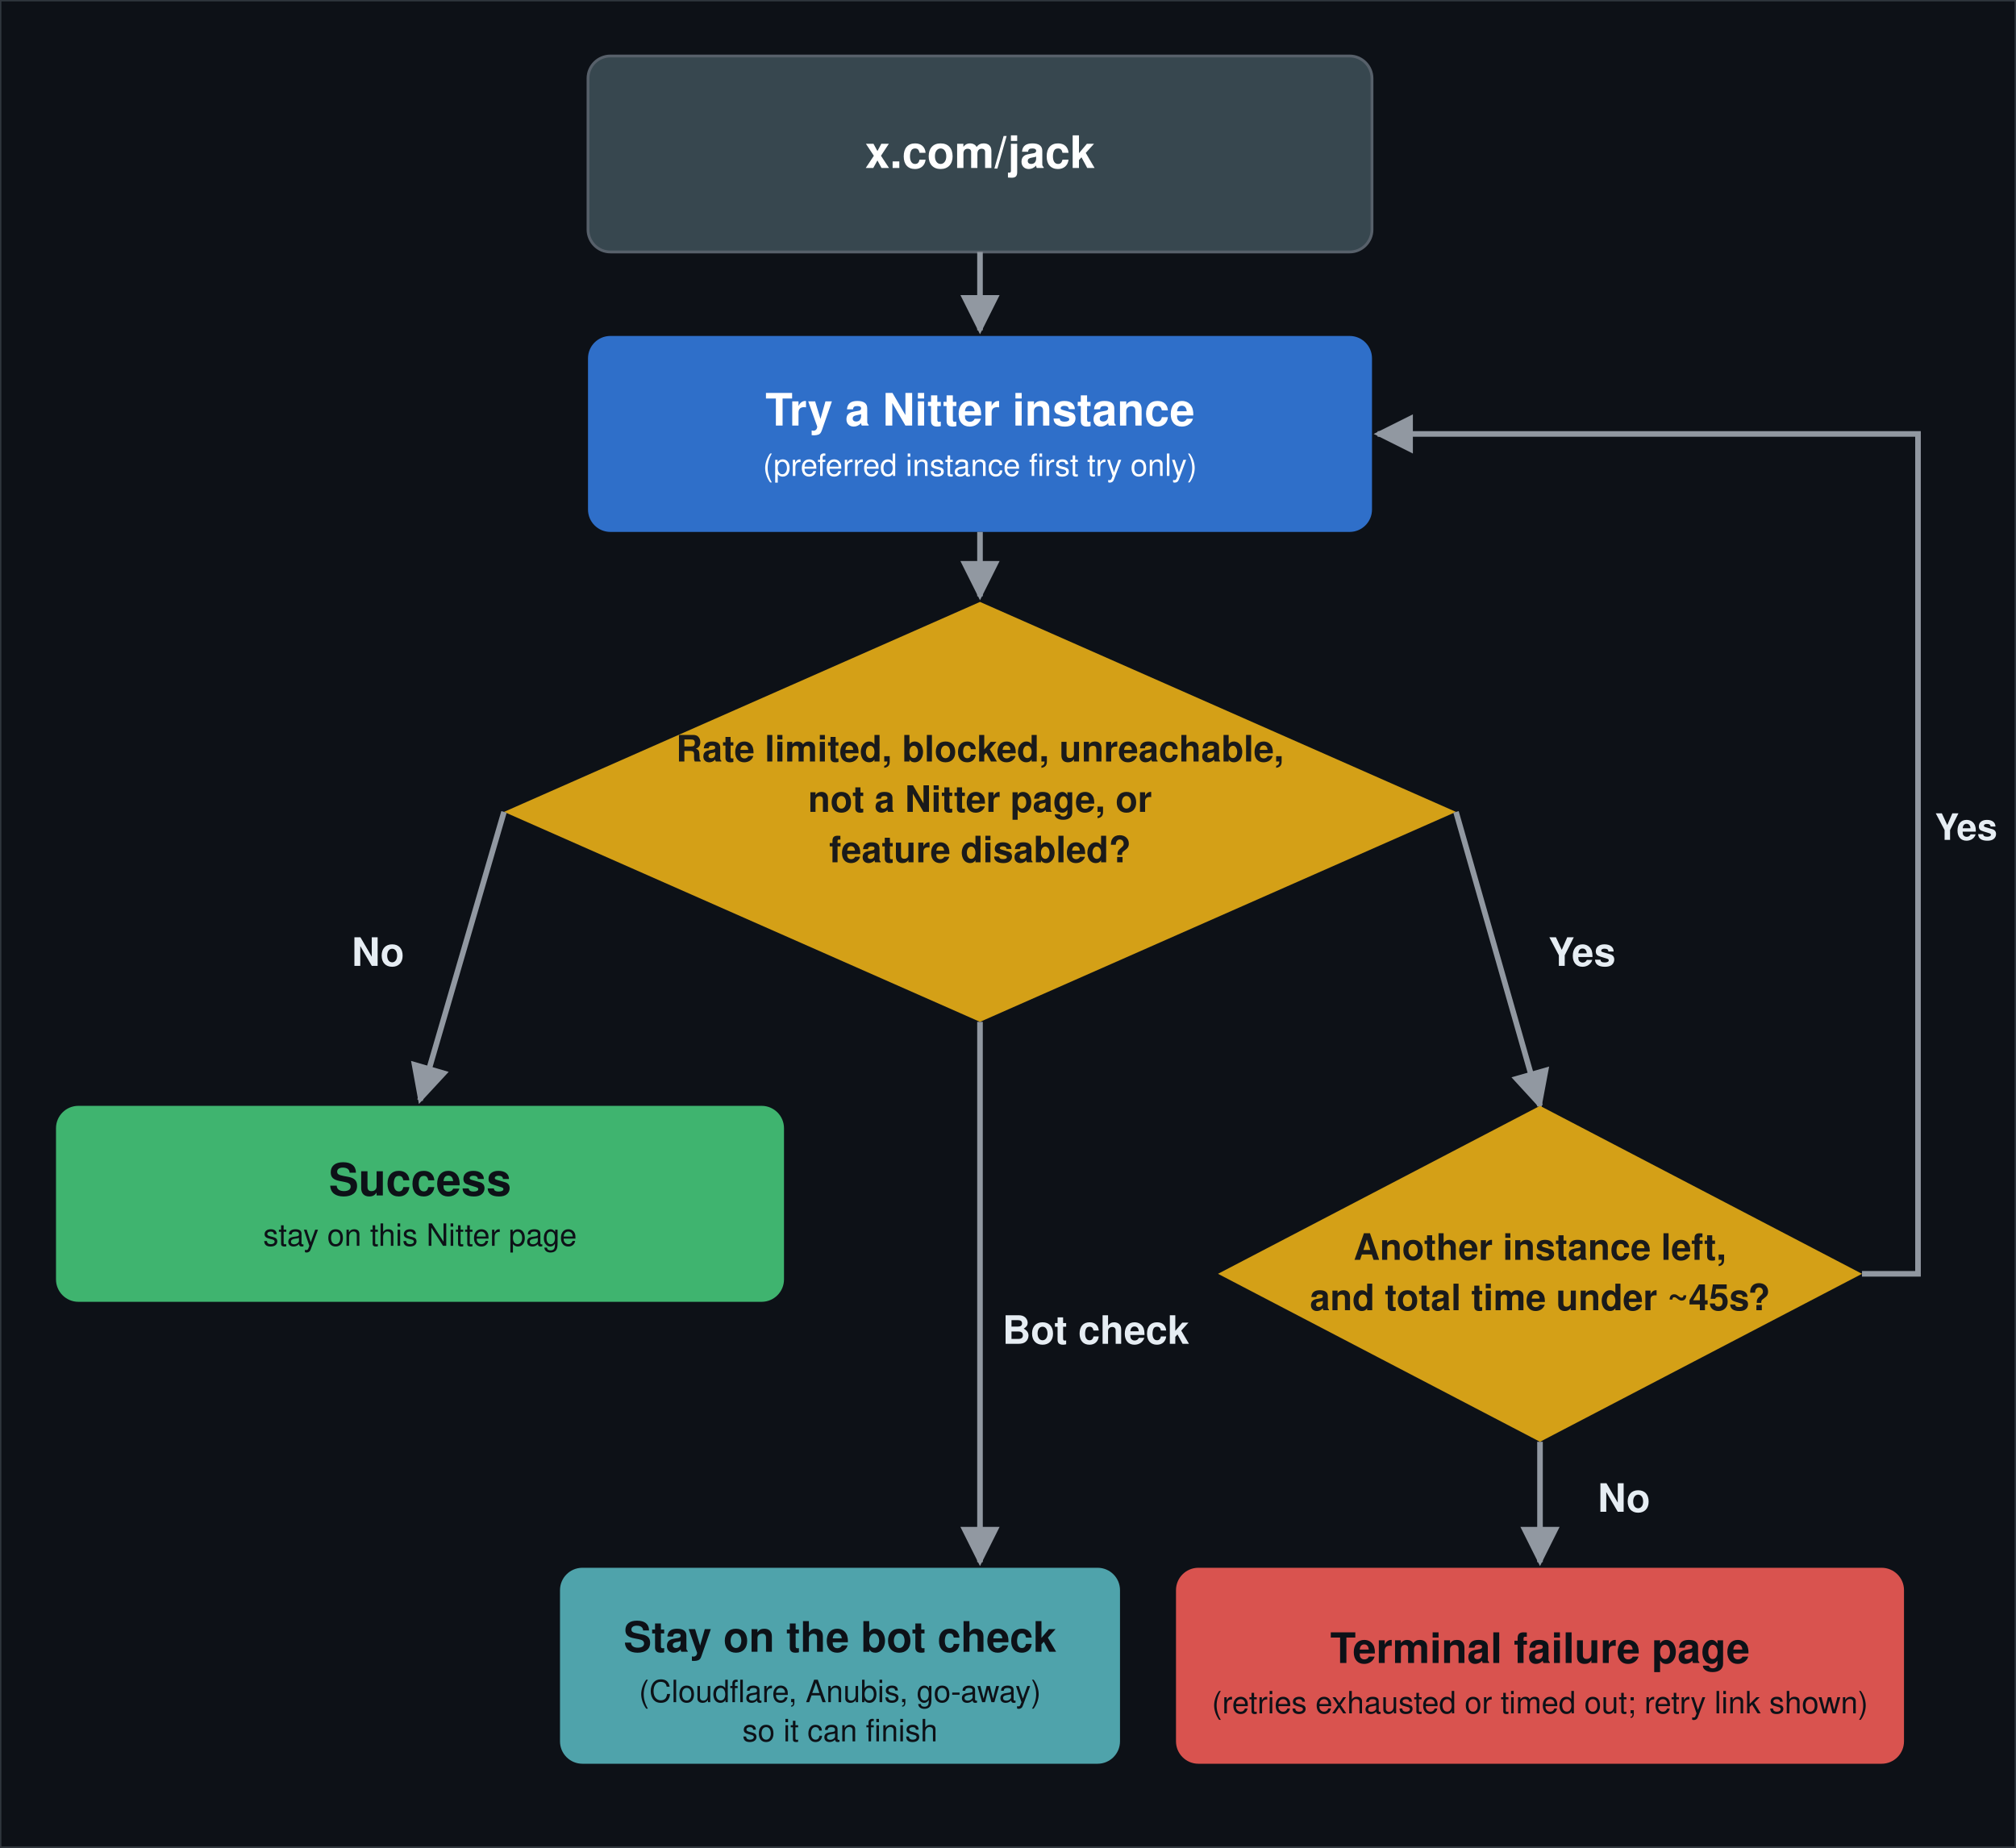
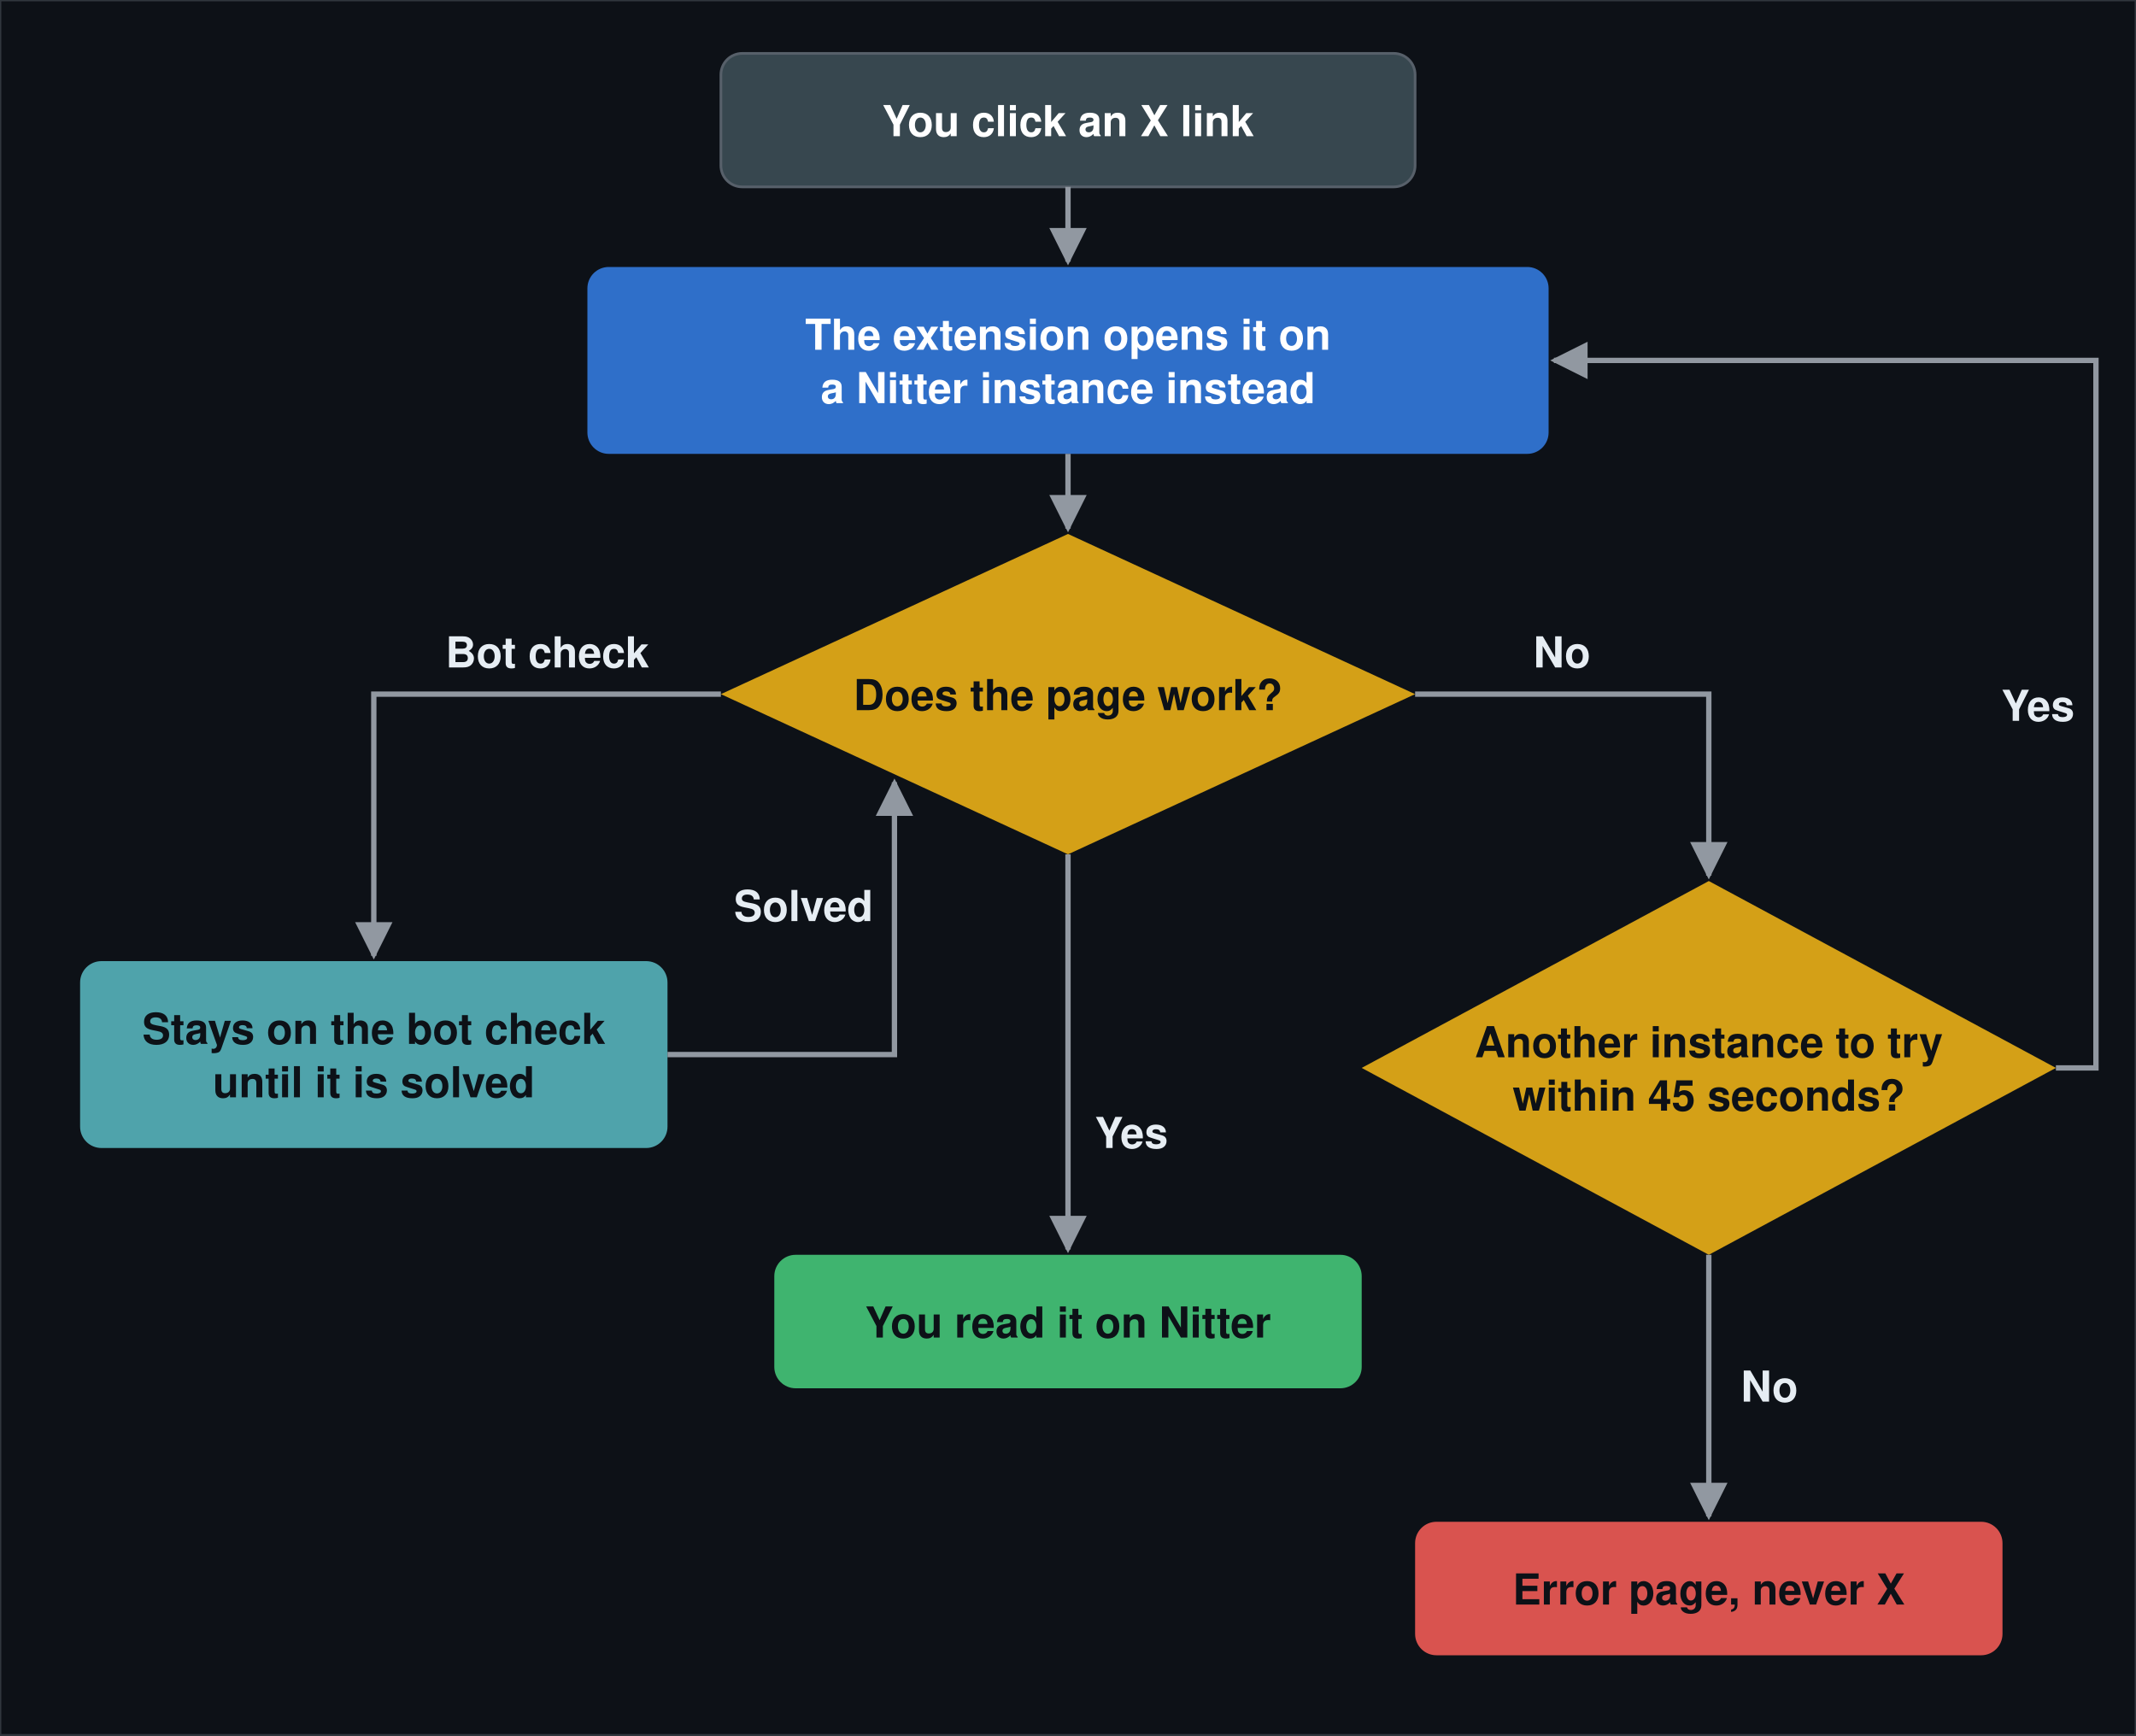
- <svg xmlns="http://www.w3.org/2000/svg" viewBox="0 0 720 660" font-family="Helvetica, Arial, sans-serif">
+ <svg xmlns="http://www.w3.org/2000/svg" viewBox="0 0 800 650" role="img" aria-label="Flowchart: you click an X link; the extension opens it on a Nitter instance instead. If the page works you read it on Nitter. On a bot check it stays until the check is solved, then checks the page again. If the page does not work and another instance can be tried within 45 seconds, it opens the next one; otherwise it shows an error page, never X." font-family="Helvetica, Arial, sans-serif">
  <defs>
    <marker id="arrow" viewBox="0 0 10 10" refX="9" refY="5" markerWidth="7" markerHeight="7" orient="auto-start-reverse">
      <path d="M 0 0 L 10 5 L 0 10 z" fill="#9198a1" />
    </marker>
  </defs>
-   <rect x="0" y="0" width="720" height="660" fill="#0d1117" stroke="#30363d" stroke-width="1" />
-   <rect x="210" y="20" width="280" height="70" rx="8" fill="#37474f" stroke="#57606a" stroke-width="1" />
-   <text x="350" y="60" text-anchor="middle" fill="#ffffff" font-size="16" font-weight="bold">x.com/jack</text>
-   <line x1="350" y1="90" x2="350" y2="118" stroke="#9198a1" stroke-width="2" marker-end="url(#arrow)" />
-   <rect x="210" y="120" width="280" height="70" rx="8" fill="#2f6fc9" />
-   <text x="350" y="152" text-anchor="middle" fill="#ffffff" font-size="16" font-weight="bold">Try a Nitter instance</text>
-   <text x="350" y="170" text-anchor="middle" fill="#ffffff" font-size="11">(preferred instance first try only)</text>
-   <line x1="350" y1="190" x2="350" y2="213" stroke="#9198a1" stroke-width="2" marker-end="url(#arrow)" />
-   <polygon points="350,215 520,290 350,365 180,290" fill="#d4a017" />
-   <text x="350" y="272" text-anchor="middle" fill="#1a1a1a" font-size="13" font-weight="bold">Rate limited, blocked, unreachable,</text>
-   <text x="350" y="290" text-anchor="middle" fill="#1a1a1a" font-size="13" font-weight="bold">not a Nitter page, or</text>
-   <text x="350" y="308" text-anchor="middle" fill="#1a1a1a" font-size="13" font-weight="bold">feature disabled?</text>
-   <line x1="180" y1="290" x2="150" y2="393" stroke="#9198a1" stroke-width="2" marker-end="url(#arrow)" />
-   <text x="135" y="345" text-anchor="middle" fill="#e6edf3" font-size="14" font-weight="bold">No</text>
-   <line x1="520" y1="290" x2="550" y2="395" stroke="#9198a1" stroke-width="2" marker-end="url(#arrow)" />
-   <text x="565" y="345" text-anchor="middle" fill="#e6edf3" font-size="14" font-weight="bold">Yes</text>
-   <rect x="20" y="395" width="260" height="70" rx="8" fill="#3fb46f" />
-   <text x="150" y="427" text-anchor="middle" fill="#0d1117" font-size="16" font-weight="bold">Success</text>
-   <text x="150" y="445" text-anchor="middle" fill="#0d1117" font-size="11">stay on this Nitter page</text>
-   <polygon points="550,395 665,455 550,515 435,455" fill="#d4a017" />
-   <text x="550" y="450" text-anchor="middle" fill="#1a1a1a" font-size="13" font-weight="bold">Another instance left,</text>
-   <text x="550" y="468" text-anchor="middle" fill="#1a1a1a" font-size="13" font-weight="bold">and total time under ~45s?</text>
-   <polyline points="665,455 685,455 685,155 492,155" fill="none" stroke="#9198a1" stroke-width="2" marker-end="url(#arrow)" />
-   <text x="691" y="300" fill="#e6edf3" font-size="13" font-weight="bold">Yes</text>
-   <line x1="550" y1="515" x2="550" y2="558" stroke="#9198a1" stroke-width="2" marker-end="url(#arrow)" />
-   <text x="580" y="540" text-anchor="middle" fill="#e6edf3" font-size="14" font-weight="bold">No</text>
-   <rect x="420" y="560" width="260" height="70" rx="8" fill="#d9534f" />
-   <text x="550" y="594" text-anchor="middle" fill="#0d1117" font-size="15" font-weight="bold">Terminal failure page</text>
-   <text x="550" y="612" text-anchor="middle" fill="#0d1117" font-size="11">(retries exhausted or timed out; retry link shown)</text>
-   <line x1="350" y1="365" x2="350" y2="558" stroke="#9198a1" stroke-width="2" marker-end="url(#arrow)" />
-   <text x="358" y="480" fill="#e6edf3" font-size="14" font-weight="bold">Bot check</text>
-   <rect x="200" y="560" width="200" height="70" rx="8" fill="#4fa3ab" />
-   <text x="300" y="590" text-anchor="middle" fill="#0d1117" font-size="15" font-weight="bold">Stay on the bot check</text>
-   <text x="300" y="608" text-anchor="middle" fill="#0d1117" font-size="11">(Cloudflare, Anubis, go-away)</text>
-   <text x="300" y="622" text-anchor="middle" fill="#0d1117" font-size="11">so it can finish</text>
+   <rect x="0" y="0" width="800" height="650" fill="#0d1117" stroke="#30363d" stroke-width="1" />
+   <rect x="270" y="20" width="260" height="50" rx="8" fill="#37474f" stroke="#57606a" stroke-width="1" />
+   <text x="400" y="51" text-anchor="middle" fill="#ffffff" font-size="16" font-weight="bold">You click an X link</text>
+   <line x1="400" y1="70" x2="400" y2="98" stroke="#9198a1" stroke-width="2" marker-end="url(#arrow)" />
+   <rect x="220" y="100" width="360" height="70" rx="8" fill="#2f6fc9" />
+   <text x="400" y="131" text-anchor="middle" fill="#ffffff" font-size="16" font-weight="bold">The extension opens it on</text>
+   <text x="400" y="151" text-anchor="middle" fill="#ffffff" font-size="16" font-weight="bold">a Nitter instance instead</text>
+   <line x1="400" y1="170" x2="400" y2="198" stroke="#9198a1" stroke-width="2" marker-end="url(#arrow)" />
+   <polygon points="400,200 530,260 400,320 270,260" fill="#d4a017" />
+   <text x="400" y="266" text-anchor="middle" fill="#0d1117" font-size="16" font-weight="bold">Does the page work?</text>
+   <polyline points="270,260 140,260 140,358" fill="none" stroke="#9198a1" stroke-width="2" marker-end="url(#arrow)" />
+   <text x="205" y="250" text-anchor="middle" fill="#e6edf3" font-size="16" font-weight="bold">Bot check</text>
+   <rect x="30" y="360" width="220" height="70" rx="8" fill="#4fa3ab" />
+   <text x="140" y="391" text-anchor="middle" fill="#0d1117" font-size="16" font-weight="bold">Stays on the bot check</text>
+   <text x="140" y="411" text-anchor="middle" fill="#0d1117" font-size="16" font-weight="bold">until it is solved</text>
+   <polyline points="250,395 335,395 335,293" fill="none" stroke="#9198a1" stroke-width="2" marker-end="url(#arrow)" />
+   <text x="327" y="345" text-anchor="end" fill="#e6edf3" font-size="16" font-weight="bold">Solved</text>
+   <line x1="400" y1="320" x2="400" y2="468" stroke="#9198a1" stroke-width="2" marker-end="url(#arrow)" />
+   <text x="410" y="430" text-anchor="start" fill="#e6edf3" font-size="16" font-weight="bold">Yes</text>
+   <rect x="290" y="470" width="220" height="50" rx="8" fill="#3fb46f" />
+   <text x="400" y="501" text-anchor="middle" fill="#0d1117" font-size="16" font-weight="bold">You read it on Nitter</text>
+   <polyline points="530,260 640,260 640,328" fill="none" stroke="#9198a1" stroke-width="2" marker-end="url(#arrow)" />
+   <text x="585" y="250" text-anchor="middle" fill="#e6edf3" font-size="16" font-weight="bold">No</text>
+   <polygon points="640,330 770,400 640,470 510,400" fill="#d4a017" />
+   <text x="640" y="396" text-anchor="middle" fill="#0d1117" font-size="16" font-weight="bold">Another instance to try</text>
+   <text x="640" y="416" text-anchor="middle" fill="#0d1117" font-size="16" font-weight="bold">within 45 seconds?</text>
+   <polyline points="770,400 785,400 785,135 582,135" fill="none" stroke="#9198a1" stroke-width="2" marker-end="url(#arrow)" />
+   <text x="777" y="270" text-anchor="end" fill="#e6edf3" font-size="16" font-weight="bold">Yes</text>
+   <line x1="640" y1="470" x2="640" y2="568" stroke="#9198a1" stroke-width="2" marker-end="url(#arrow)" />
+   <text x="652" y="525" text-anchor="start" fill="#e6edf3" font-size="16" font-weight="bold">No</text>
+   <rect x="530" y="570" width="220" height="50" rx="8" fill="#d9534f" />
+   <text x="640" y="601" text-anchor="middle" fill="#0d1117" font-size="16" font-weight="bold">Error page, never X</text>
</svg>
